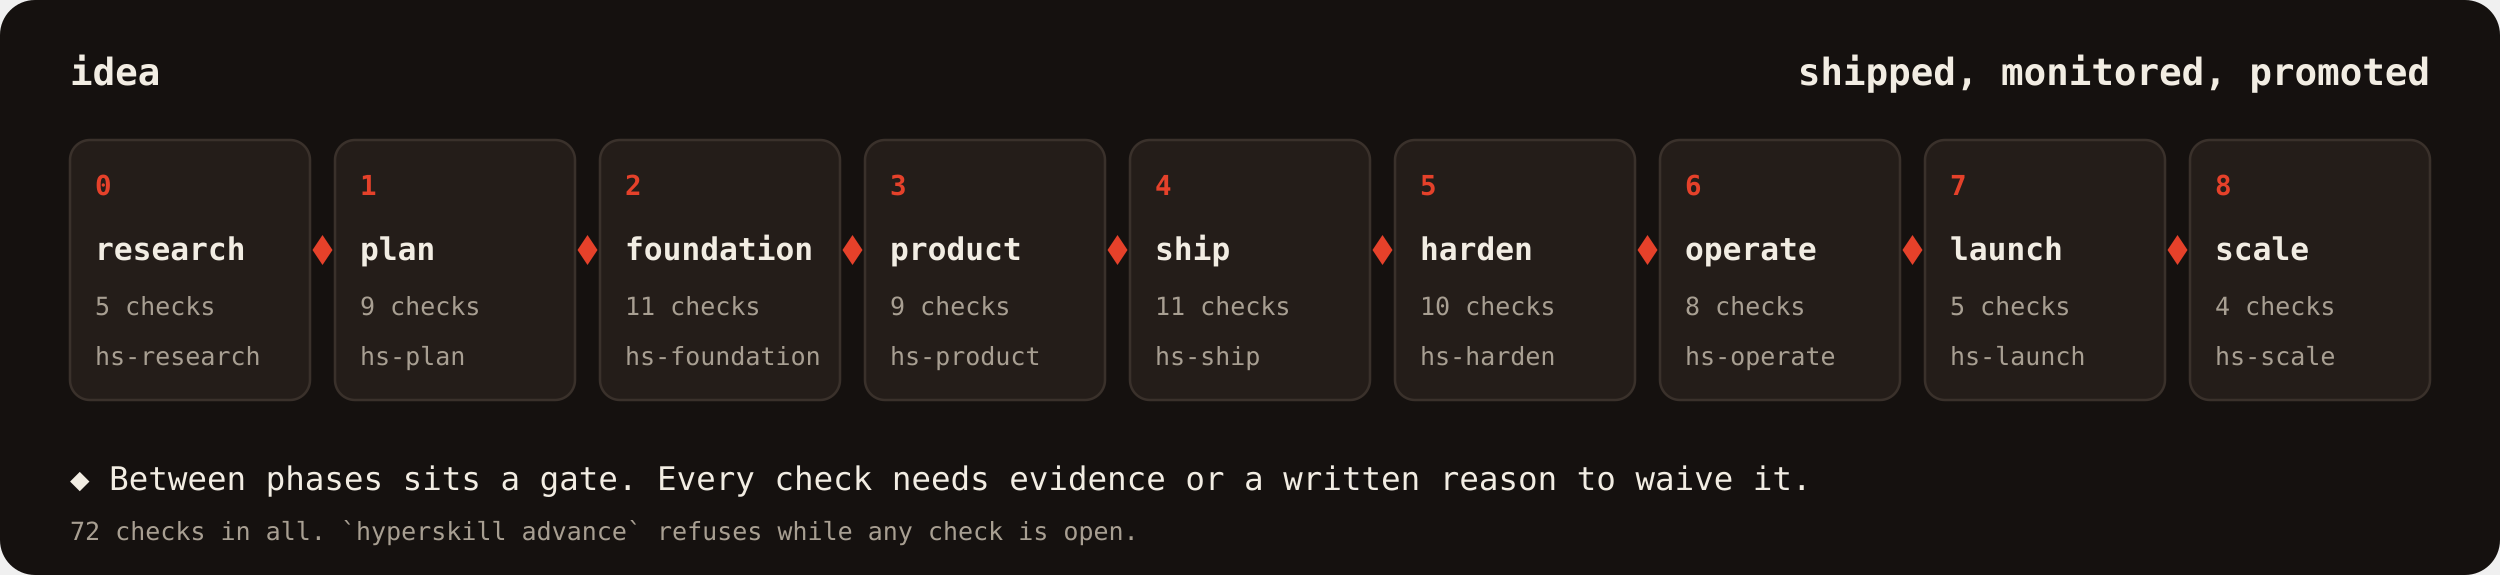
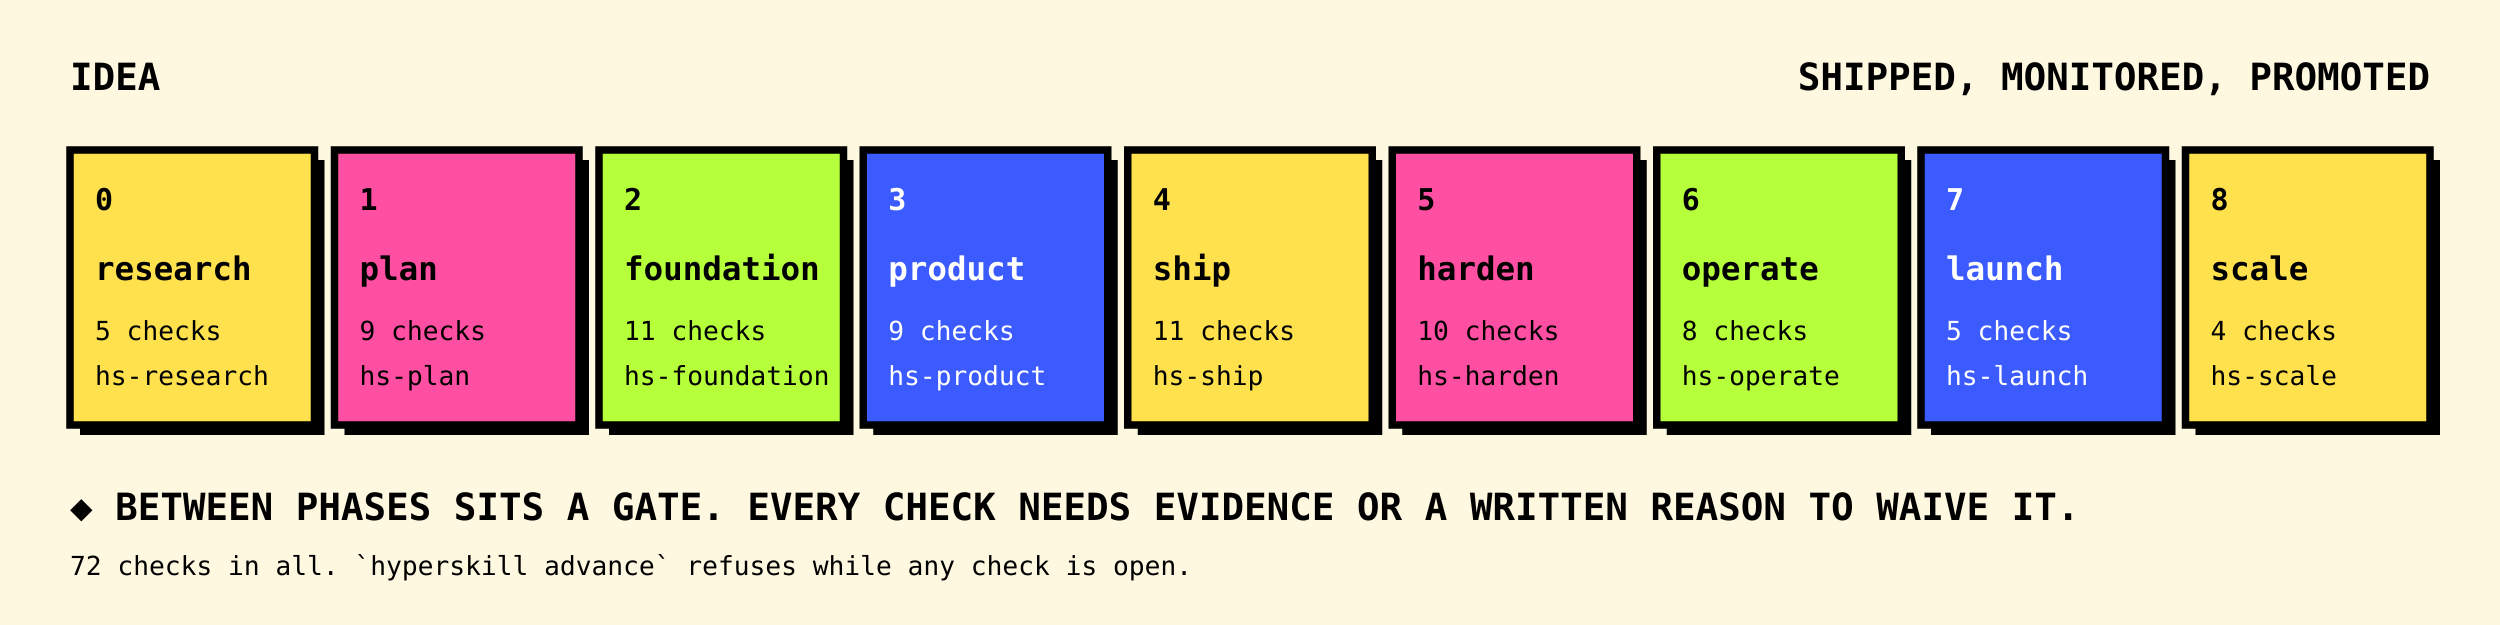
- <svg xmlns="http://www.w3.org/2000/svg" viewBox="0 0 1000 230" role="img" aria-labelledby="t d">
-   <rect width="1000" height="230" rx="14" fill="#15110f" />
-   <style>text{font-family:ui-monospace,SFMono-Regular,Menlo,Consolas,monospace;fill:#f2ede3}.n{font-size:11px;fill:#e5412a;font-weight:700}.t{font-size:12.5px;font-weight:700}.g{font-size:10px;fill:#a89f92}.s{font-size:13px;fill:#f2ede3}.k{font-size:11px;fill:#8fd19a}</style>
-   <text class="s" x="28" y="34" style="font-size:15px;font-weight:700">idea</text>
-   <text class="s" x="972" y="34" text-anchor="end" style="font-size:15px;font-weight:700">shipped, monitored, promoted</text>
-   <rect x="28.0" y="56" width="96.0" height="104" rx="8" fill="#241d19" stroke="#3a312b" />
-   <text class="n" x="38.0" y="78">0</text>
-   <text class="t" x="38.0" y="104">research</text>
-   <text class="g" x="38.0" y="126">5 checks</text>
-   <text class="g" x="38.0" y="146">hs-research</text>
-   <path d="M125.0 100 L129.0 94 L133.0 100 L129.0 106 Z" fill="#e5412a" />
-   <rect x="134.0" y="56" width="96.0" height="104" rx="8" fill="#241d19" stroke="#3a312b" />
-   <text class="n" x="144.0" y="78">1</text>
-   <text class="t" x="144.0" y="104">plan</text>
-   <text class="g" x="144.0" y="126">9 checks</text>
-   <text class="g" x="144.0" y="146">hs-plan</text>
-   <path d="M231.0 100 L235.0 94 L239.0 100 L235.0 106 Z" fill="#e5412a" />
-   <rect x="240.0" y="56" width="96.0" height="104" rx="8" fill="#241d19" stroke="#3a312b" />
-   <text class="n" x="250.0" y="78">2</text>
-   <text class="t" x="250.0" y="104">foundation</text>
-   <text class="g" x="250.0" y="126">11 checks</text>
-   <text class="g" x="250.0" y="146">hs-foundation</text>
-   <path d="M337.0 100 L341.0 94 L345.0 100 L341.0 106 Z" fill="#e5412a" />
-   <rect x="346.0" y="56" width="96.0" height="104" rx="8" fill="#241d19" stroke="#3a312b" />
-   <text class="n" x="356.0" y="78">3</text>
-   <text class="t" x="356.0" y="104">product</text>
-   <text class="g" x="356.0" y="126">9 checks</text>
-   <text class="g" x="356.0" y="146">hs-product</text>
-   <path d="M443.0 100 L447.0 94 L451.0 100 L447.0 106 Z" fill="#e5412a" />
-   <rect x="452.0" y="56" width="96.0" height="104" rx="8" fill="#241d19" stroke="#3a312b" />
-   <text class="n" x="462.0" y="78">4</text>
-   <text class="t" x="462.0" y="104">ship</text>
-   <text class="g" x="462.0" y="126">11 checks</text>
-   <text class="g" x="462.0" y="146">hs-ship</text>
-   <path d="M549.0 100 L553.0 94 L557.0 100 L553.0 106 Z" fill="#e5412a" />
-   <rect x="558.0" y="56" width="96.0" height="104" rx="8" fill="#241d19" stroke="#3a312b" />
-   <text class="n" x="568.0" y="78">5</text>
-   <text class="t" x="568.0" y="104">harden</text>
-   <text class="g" x="568.0" y="126">10 checks</text>
-   <text class="g" x="568.0" y="146">hs-harden</text>
-   <path d="M655.0 100 L659.0 94 L663.0 100 L659.0 106 Z" fill="#e5412a" />
-   <rect x="664.0" y="56" width="96.0" height="104" rx="8" fill="#241d19" stroke="#3a312b" />
-   <text class="n" x="674.0" y="78">6</text>
-   <text class="t" x="674.0" y="104">operate</text>
-   <text class="g" x="674.0" y="126">8 checks</text>
-   <text class="g" x="674.0" y="146">hs-operate</text>
-   <path d="M761.0 100 L765.0 94 L769.0 100 L765.0 106 Z" fill="#e5412a" />
-   <rect x="770.0" y="56" width="96.0" height="104" rx="8" fill="#241d19" stroke="#3a312b" />
-   <text class="n" x="780.0" y="78">7</text>
-   <text class="t" x="780.0" y="104">launch</text>
-   <text class="g" x="780.0" y="126">5 checks</text>
-   <text class="g" x="780.0" y="146">hs-launch</text>
-   <path d="M867.0 100 L871.0 94 L875.0 100 L871.0 106 Z" fill="#e5412a" />
-   <rect x="876.0" y="56" width="96.0" height="104" rx="8" fill="#241d19" stroke="#3a312b" />
-   <text class="n" x="886.0" y="78">8</text>
-   <text class="t" x="886.0" y="104">scale</text>
-   <text class="g" x="886.0" y="126">4 checks</text>
-   <text class="g" x="886.0" y="146">hs-scale</text>
-   <text class="s" x="28" y="196">◆ Between phases sits a gate. Every check needs evidence or a written reason to waive it.</text>
-   <text class="g" x="28" y="216">72 checks in all. `hyperskill advance` refuses while any check is open.</text>
+ <svg xmlns="http://www.w3.org/2000/svg" viewBox="0 0 1000 250" role="img" aria-labelledby="t d">
+   <rect width="1000" height="250" fill="#fff8e1" />
+   <style>text{font-family:"Space Mono",ui-monospace,SFMono-Regular,Menlo,Consolas,monospace;fill:#000}.n{font-size:12px;font-weight:700}.t{font-size:13px;font-weight:700}.g{font-size:10.5px}.s{font-size:15px;font-weight:700}</style>
+   <text class="s" x="28" y="36">IDEA</text>
+   <text class="s" x="972" y="36" text-anchor="end">SHIPPED, MONITORED, PROMOTED</text>
+   <rect x="32.0" y="64" width="97.8" height="110" fill="#000" />
+   <rect x="28.0" y="60" width="97.8" height="110" fill="#ffe14d" stroke="#000" stroke-width="3" />
+   <text class="n" x="38.0" y="84" style="fill:#000">0</text>
+   <text class="t" x="38.0" y="112" style="fill:#000">research</text>
+   <text class="g" x="38.0" y="136" style="fill:#000">5 checks</text>
+   <text class="g" x="38.0" y="154" style="fill:#000">hs-research</text>
+   <rect x="137.8" y="64" width="97.8" height="110" fill="#000" />
+   <rect x="133.8" y="60" width="97.8" height="110" fill="#ff4fa3" stroke="#000" stroke-width="3" />
+   <text class="n" x="143.8" y="84" style="fill:#000">1</text>
+   <text class="t" x="143.8" y="112" style="fill:#000">plan</text>
+   <text class="g" x="143.8" y="136" style="fill:#000">9 checks</text>
+   <text class="g" x="143.8" y="154" style="fill:#000">hs-plan</text>
+   <rect x="243.6" y="64" width="97.8" height="110" fill="#000" />
+   <rect x="239.6" y="60" width="97.8" height="110" fill="#b6ff3b" stroke="#000" stroke-width="3" />
+   <text class="n" x="249.6" y="84" style="fill:#000">2</text>
+   <text class="t" x="249.6" y="112" style="fill:#000">foundation</text>
+   <text class="g" x="249.6" y="136" style="fill:#000">11 checks</text>
+   <text class="g" x="249.6" y="154" style="fill:#000">hs-foundation</text>
+   <rect x="349.3" y="64" width="97.8" height="110" fill="#000" />
+   <rect x="345.3" y="60" width="97.8" height="110" fill="#3b5bff" stroke="#000" stroke-width="3" />
+   <text class="n" x="355.3" y="84" style="fill:#fff">3</text>
+   <text class="t" x="355.3" y="112" style="fill:#fff">product</text>
+   <text class="g" x="355.3" y="136" style="fill:#fff">9 checks</text>
+   <text class="g" x="355.3" y="154" style="fill:#fff">hs-product</text>
+   <rect x="455.1" y="64" width="97.8" height="110" fill="#000" />
+   <rect x="451.1" y="60" width="97.8" height="110" fill="#ffe14d" stroke="#000" stroke-width="3" />
+   <text class="n" x="461.1" y="84" style="fill:#000">4</text>
+   <text class="t" x="461.1" y="112" style="fill:#000">ship</text>
+   <text class="g" x="461.1" y="136" style="fill:#000">11 checks</text>
+   <text class="g" x="461.1" y="154" style="fill:#000">hs-ship</text>
+   <rect x="560.9" y="64" width="97.8" height="110" fill="#000" />
+   <rect x="556.9" y="60" width="97.8" height="110" fill="#ff4fa3" stroke="#000" stroke-width="3" />
+   <text class="n" x="566.9" y="84" style="fill:#000">5</text>
+   <text class="t" x="566.9" y="112" style="fill:#000">harden</text>
+   <text class="g" x="566.9" y="136" style="fill:#000">10 checks</text>
+   <text class="g" x="566.9" y="154" style="fill:#000">hs-harden</text>
+   <rect x="666.7" y="64" width="97.8" height="110" fill="#000" />
+   <rect x="662.7" y="60" width="97.8" height="110" fill="#b6ff3b" stroke="#000" stroke-width="3" />
+   <text class="n" x="672.7" y="84" style="fill:#000">6</text>
+   <text class="t" x="672.7" y="112" style="fill:#000">operate</text>
+   <text class="g" x="672.7" y="136" style="fill:#000">8 checks</text>
+   <text class="g" x="672.7" y="154" style="fill:#000">hs-operate</text>
+   <rect x="772.4" y="64" width="97.8" height="110" fill="#000" />
+   <rect x="768.4" y="60" width="97.8" height="110" fill="#3b5bff" stroke="#000" stroke-width="3" />
+   <text class="n" x="778.4" y="84" style="fill:#fff">7</text>
+   <text class="t" x="778.4" y="112" style="fill:#fff">launch</text>
+   <text class="g" x="778.4" y="136" style="fill:#fff">5 checks</text>
+   <text class="g" x="778.4" y="154" style="fill:#fff">hs-launch</text>
+   <rect x="878.2" y="64" width="97.8" height="110" fill="#000" />
+   <rect x="874.2" y="60" width="97.8" height="110" fill="#ffe14d" stroke="#000" stroke-width="3" />
+   <text class="n" x="884.2" y="84" style="fill:#000">8</text>
+   <text class="t" x="884.2" y="112" style="fill:#000">scale</text>
+   <text class="g" x="884.2" y="136" style="fill:#000">4 checks</text>
+   <text class="g" x="884.2" y="154" style="fill:#000">hs-scale</text>
+   <text class="s" x="28" y="208">◆ BETWEEN PHASES SITS A GATE. EVERY CHECK NEEDS EVIDENCE OR A WRITTEN REASON TO WAIVE IT.</text>
+   <text class="g" x="28" y="230">72 checks in all. `hyperskill advance` refuses while any check is open.</text>
</svg>
